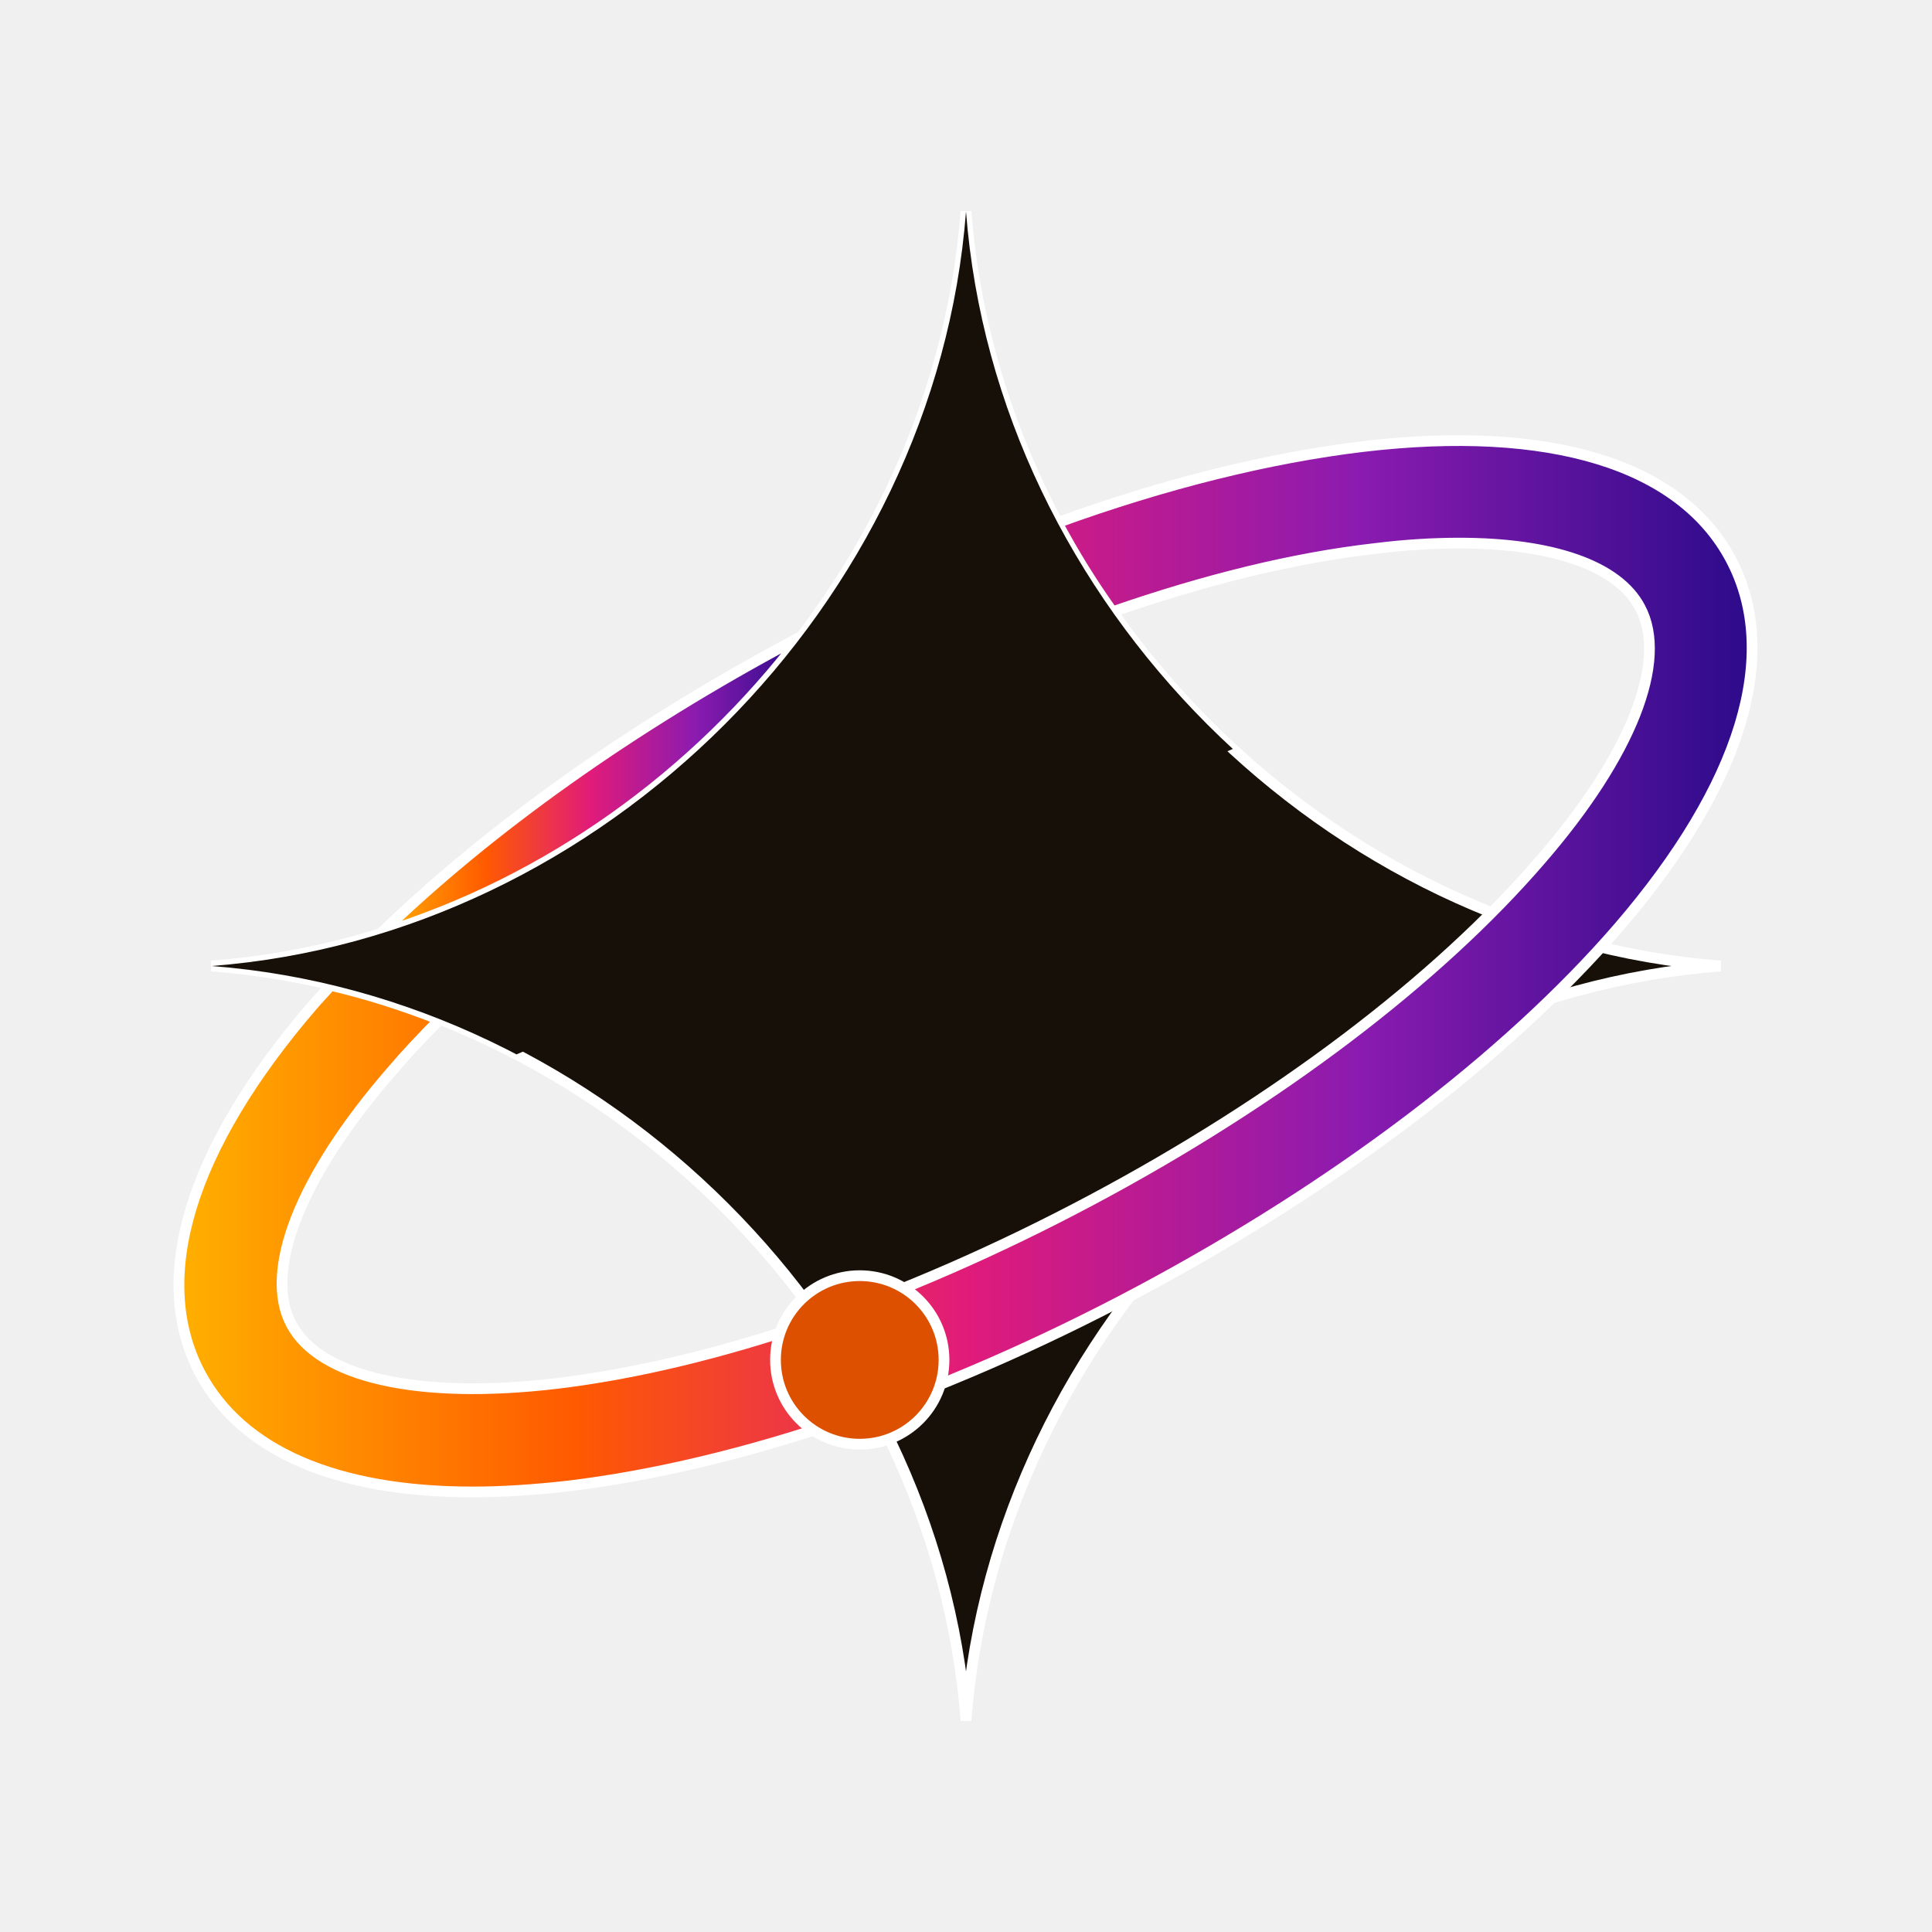
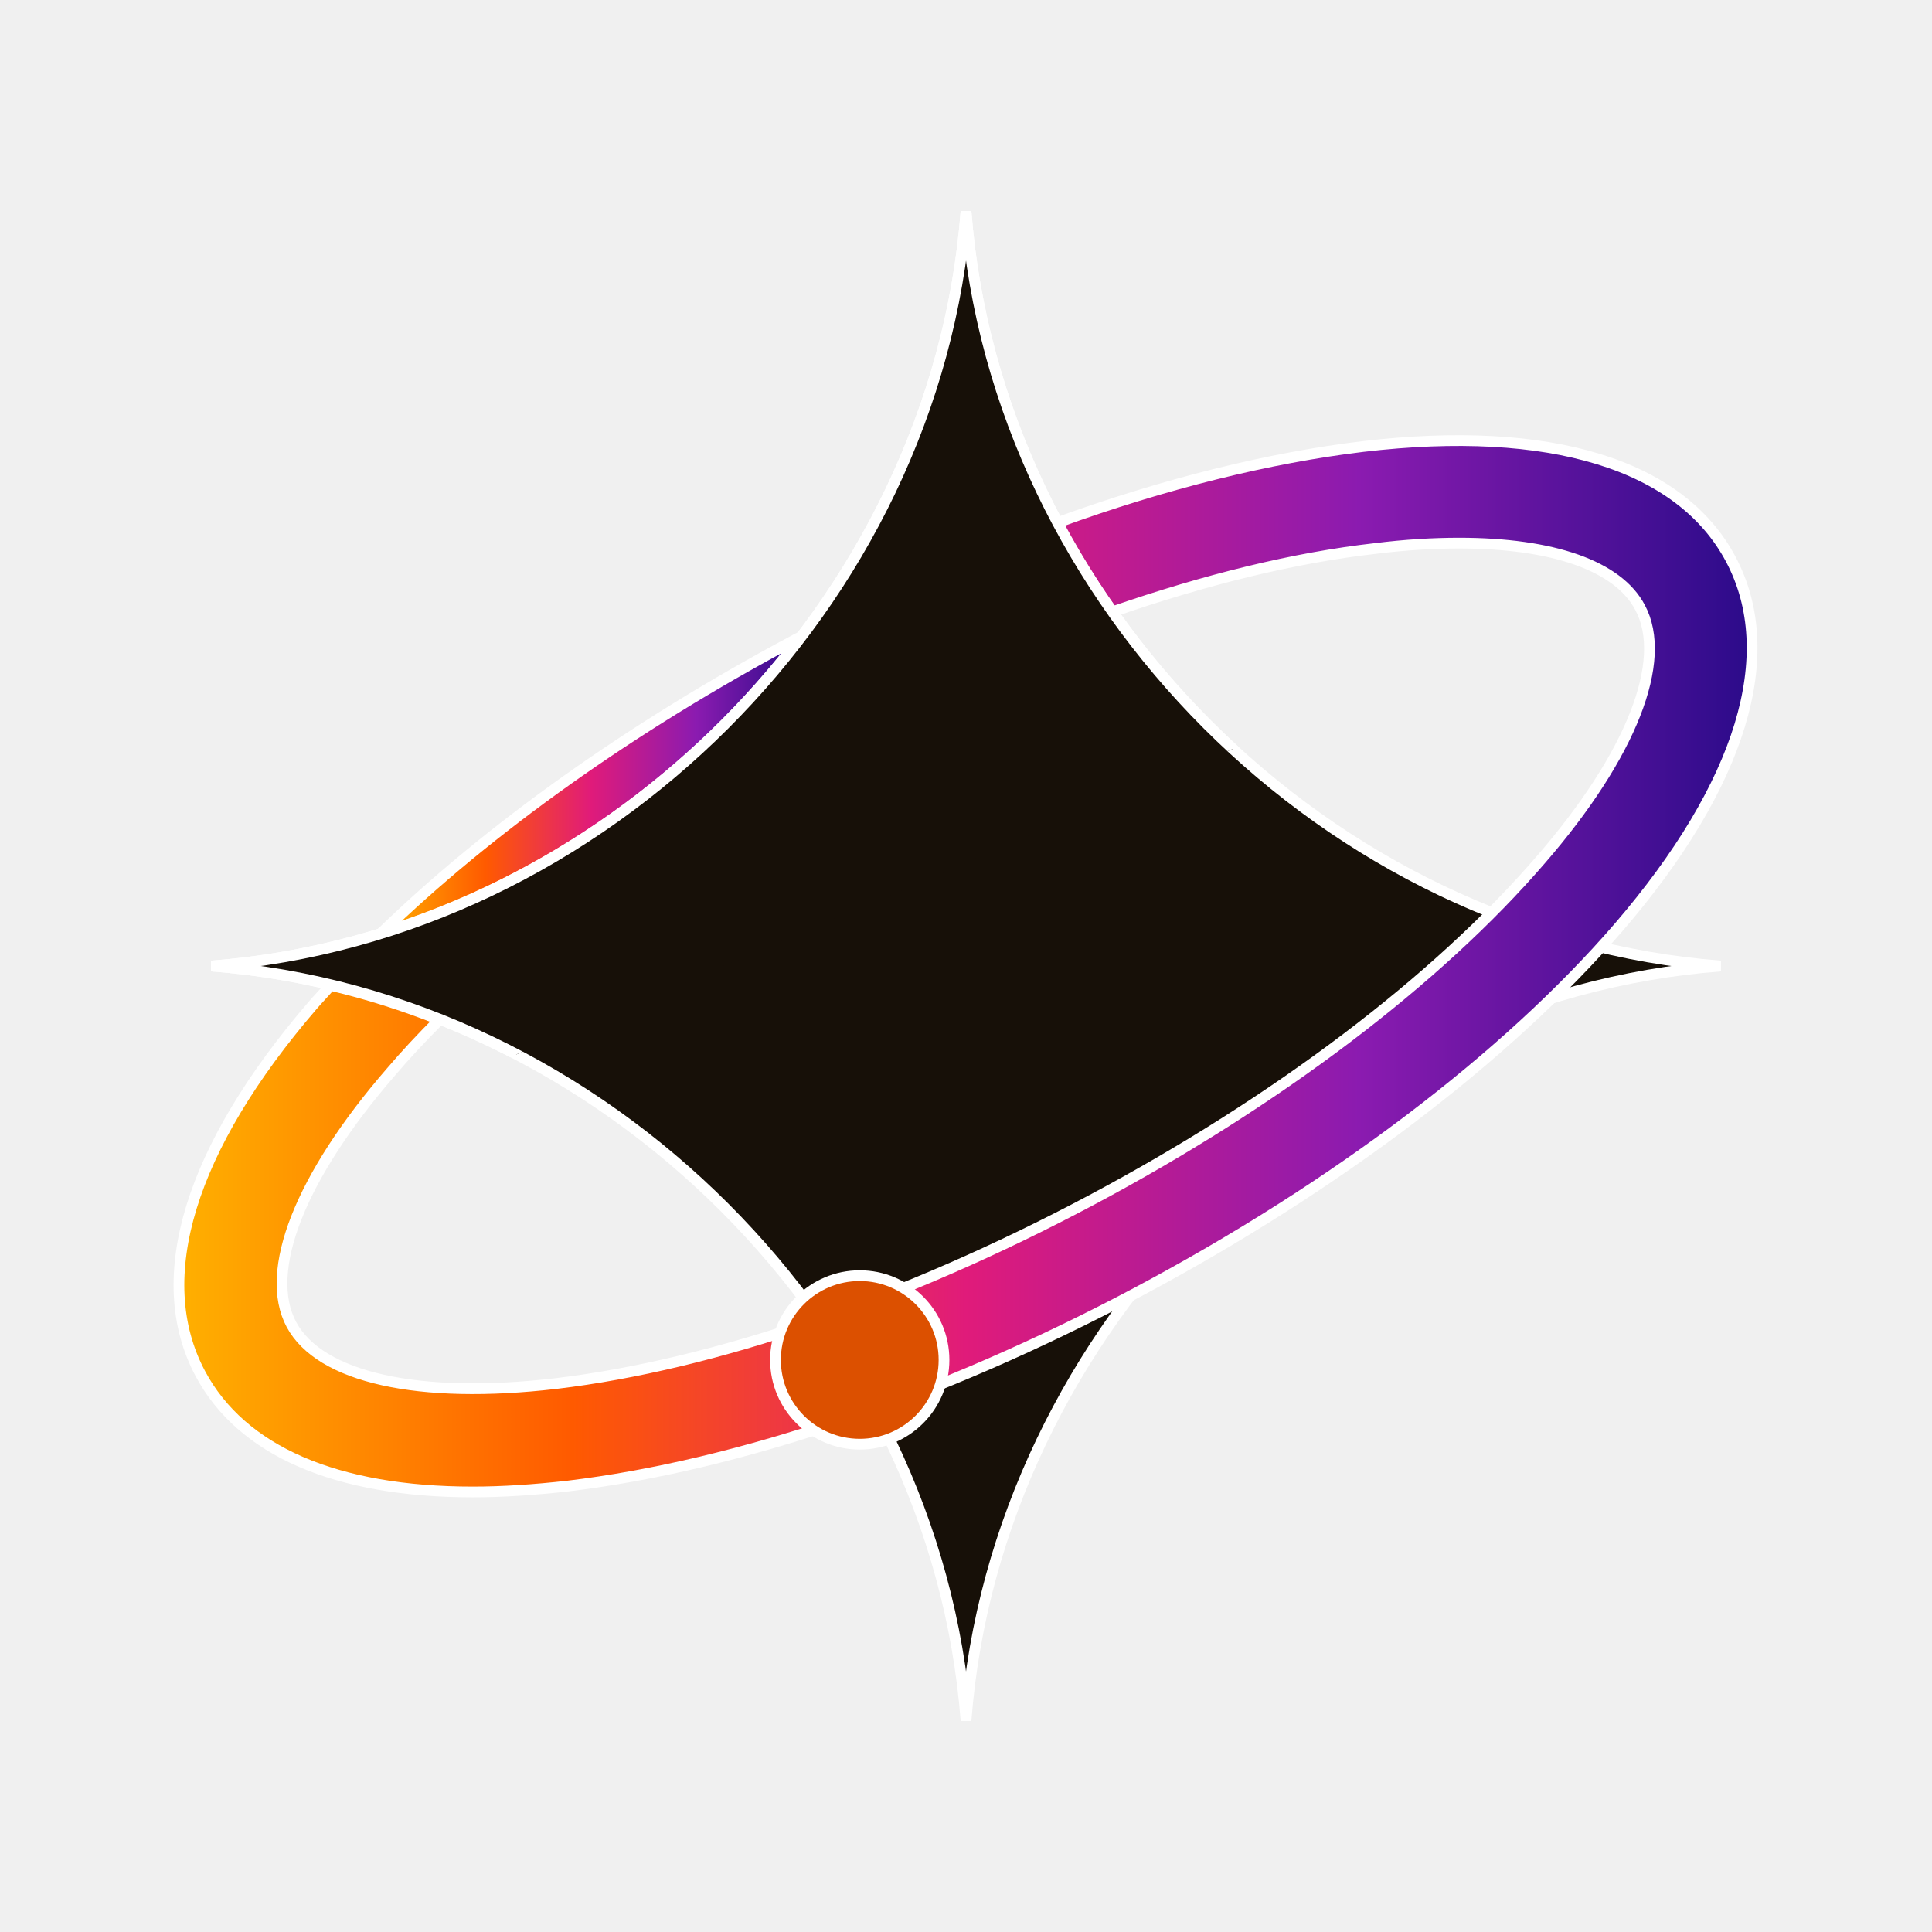
<svg xmlns="http://www.w3.org/2000/svg" width="64" height="64" viewBox="0 0 64 64" role="img">
  <defs>
    <linearGradient id="spec" x1="10" y1="6" x2="54" y2="58" gradientUnits="userSpaceOnUse">
      <stop offset="0" stop-color="#ffb000" />
      <stop offset=".27" stop-color="#ff6a00" />
      <stop offset=".52" stop-color="#e01b7a" />
      <stop offset=".74" stop-color="#8b1bb0" />
      <stop offset="1" stop-color="#2b0b8a" />
    </linearGradient>
    <linearGradient id="specwide" x1="0" y1="0" x2="1" y2="1">
      <stop offset="0" stop-color="#ffb000" />
      <stop offset=".25" stop-color="#ff5a00" />
      <stop offset=".5" stop-color="#d81b7a" />
      <stop offset=".75" stop-color="#7b1fa2" />
      <stop offset="1" stop-color="#2b0b8a" />
    </linearGradient>
  </defs>
  <g transform="translate(0.00 0.00) scale(0.17778)">
    <defs>
      <linearGradient id="g1m18" gradientUnits="userSpaceOnUse" x1="70.949" y1="146.286" x2="149.285" y2="146.286">
        <stop offset="0" stop-color="#FFB000" />
        <stop offset="0.25" stop-color="#FF5A00" />
        <stop offset="0.5" stop-color="#E01B7A" />
        <stop offset="0.75" stop-color="#8B1BB0" />
        <stop offset="1" stop-color="#2B0B8A" />
      </linearGradient>
      <linearGradient id="g2m18" gradientUnits="userSpaceOnUse" x1="33.495" y1="180" x2="326.505" y2="180">
        <stop offset="0" stop-color="#FFB000" />
        <stop offset="0.25" stop-color="#FF5A00" />
        <stop offset="0.5" stop-color="#E01B7A" />
        <stop offset="0.75" stop-color="#8B1BB0" />
        <stop offset="1" stop-color="#2B0B8A" />
      </linearGradient>
    </defs>
    <clipPath id="ulm18" clipPathUnits="userSpaceOnUse">
      <polygon points="-364.9,393.1 690.9,-57.1 494.8,-517.1 -561.1,-66.8" />
    </clipPath>
    <path d="M180,39.4c-5.6,73.1-67.5,135-140.6,140.6c73.1,5.6,135,67.5,140.6,140.6c5.6-73.1,67.5-135,140.6-140.6C247.5,174.4,185.6,112.5,180,39.4z" fill="#171008" stroke="#FFFFFF" stroke-width="2" />
    <path d="M149.3,118.6c-0.5,0.3-1,0.5-1.5,0.8c-30,16-56.7,35-76.8,54.5C102.1,164.3,129.6,144.5,149.3,118.6z" fill="url(#g1m18)" stroke="#FFFFFF" stroke-width="2" />
    <path d="M322.5,104.2c-9.4-17.7-33.7-25.1-68.5-21c-17.5,2.1-36.9,6.9-57,14.2c3.1,5.8,6.5,11.3,10.3,16.6c17.3-6,33.9-10.1,49-11.8c5.6-0.7,10.8-1,15.6-1c17.4,0,29.6,4.2,33.7,12c5.3,9.9-1.6,27.5-18.5,47c-19.3,22.4-49.1,45-83.9,63.5c-34.8,18.5-70.2,30.6-99.6,34.1c-25.6,3-44-1.1-49.3-11c-5.3-9.9,1.6-27.5,18.5-47c2.8-3.3,5.9-6.6,9.1-9.8c-6.6-2.6-13.4-4.8-20.3-6.4c-1.1,1.3-2.3,2.5-3.4,3.8c-22.8,26.5-30.3,50.8-20.9,68.5c7.7,14.5,25.4,22.1,50.8,22.1c5.5,0,11.5-0.4,17.7-1.1c31.7-3.8,69.5-16.6,106.3-36.2c36.8-19.6,68.6-43.7,89.5-67.9C324.5,146.2,331.9,121.9,322.5,104.2z" fill="url(#g2m18)" stroke="#FFFFFF" stroke-width="2" />
    <circle cx="160.2" cy="253.4" r="15.7" fill="#dc5000" stroke="#FFFFFF" stroke-width="2" />
    <path d="M180,39.4c-5.6,73.1-67.5,135-140.6,140.6c73.1,5.6,135,67.5,140.6,140.6c5.6-73.1,67.5-135,140.6-140.6C247.5,174.4,185.6,112.5,180,39.4z" fill="#171008" clip-path="url(#ulm18)" />
+     <path d="M180,39.4c-5.6,73.1-67.5,135-140.6,140.6c73.1,5.6,135,67.5,140.6,140.6c5.6-73.1,67.5-135,140.6-140.6C247.5,174.4,185.6,112.5,180,39.4z" fill="none" stroke="#FFFFFF" stroke-width="2" clip-path="url(#ulm18)" />
  </g>
</svg>
